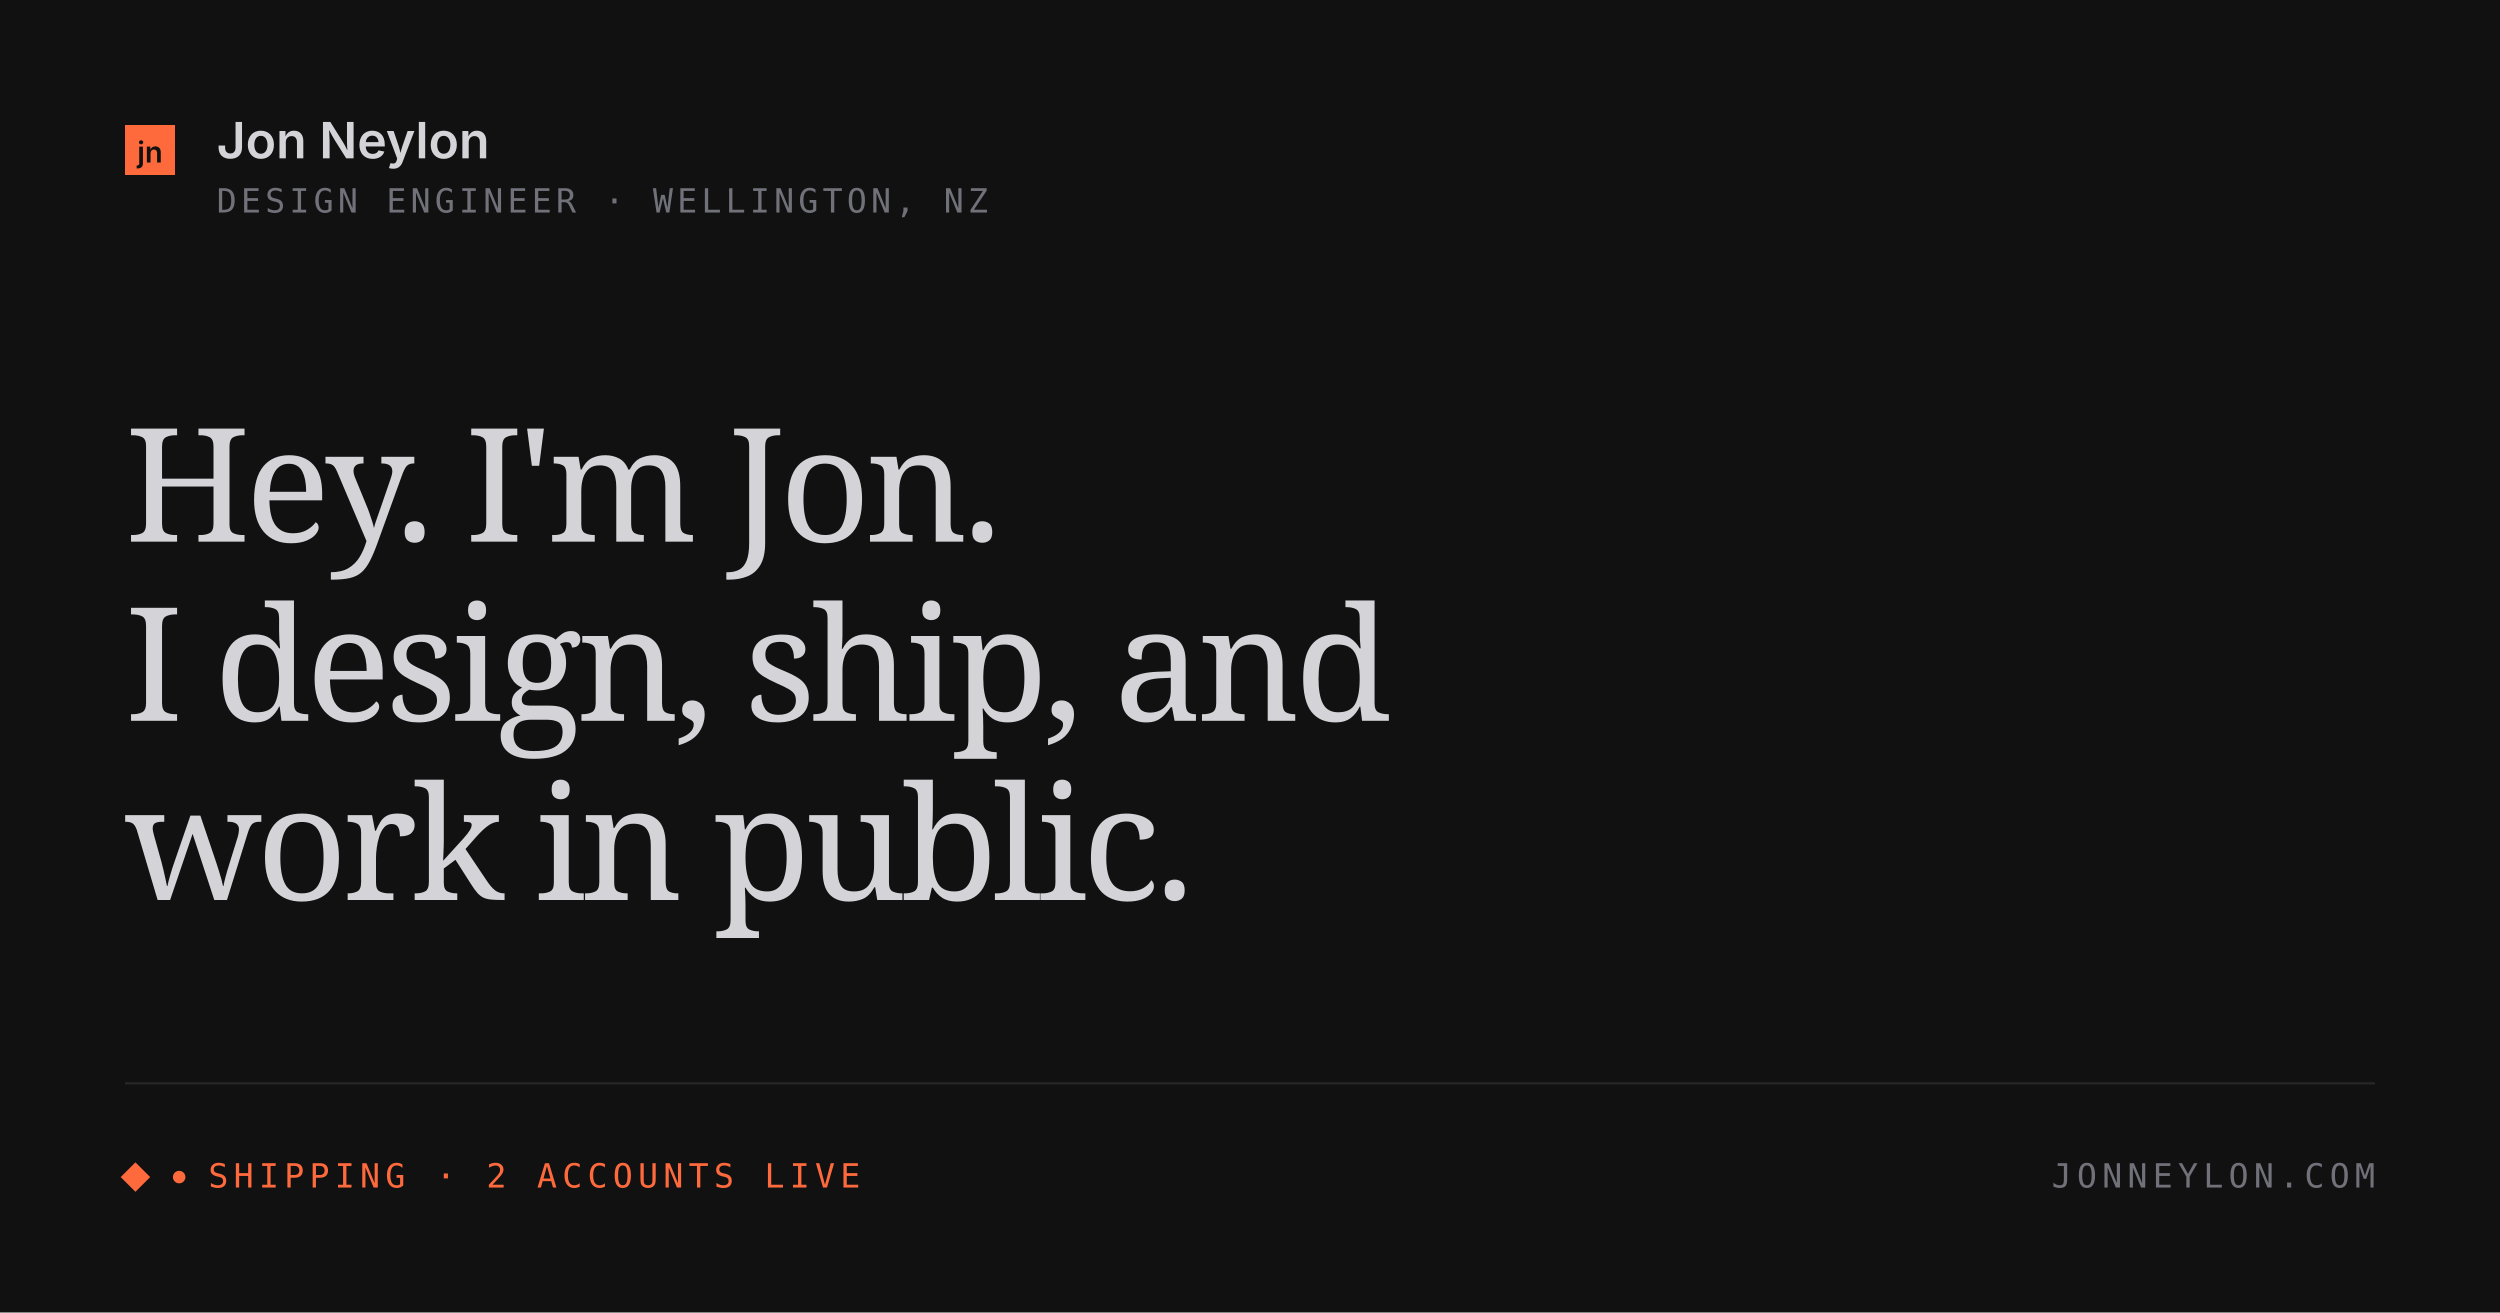
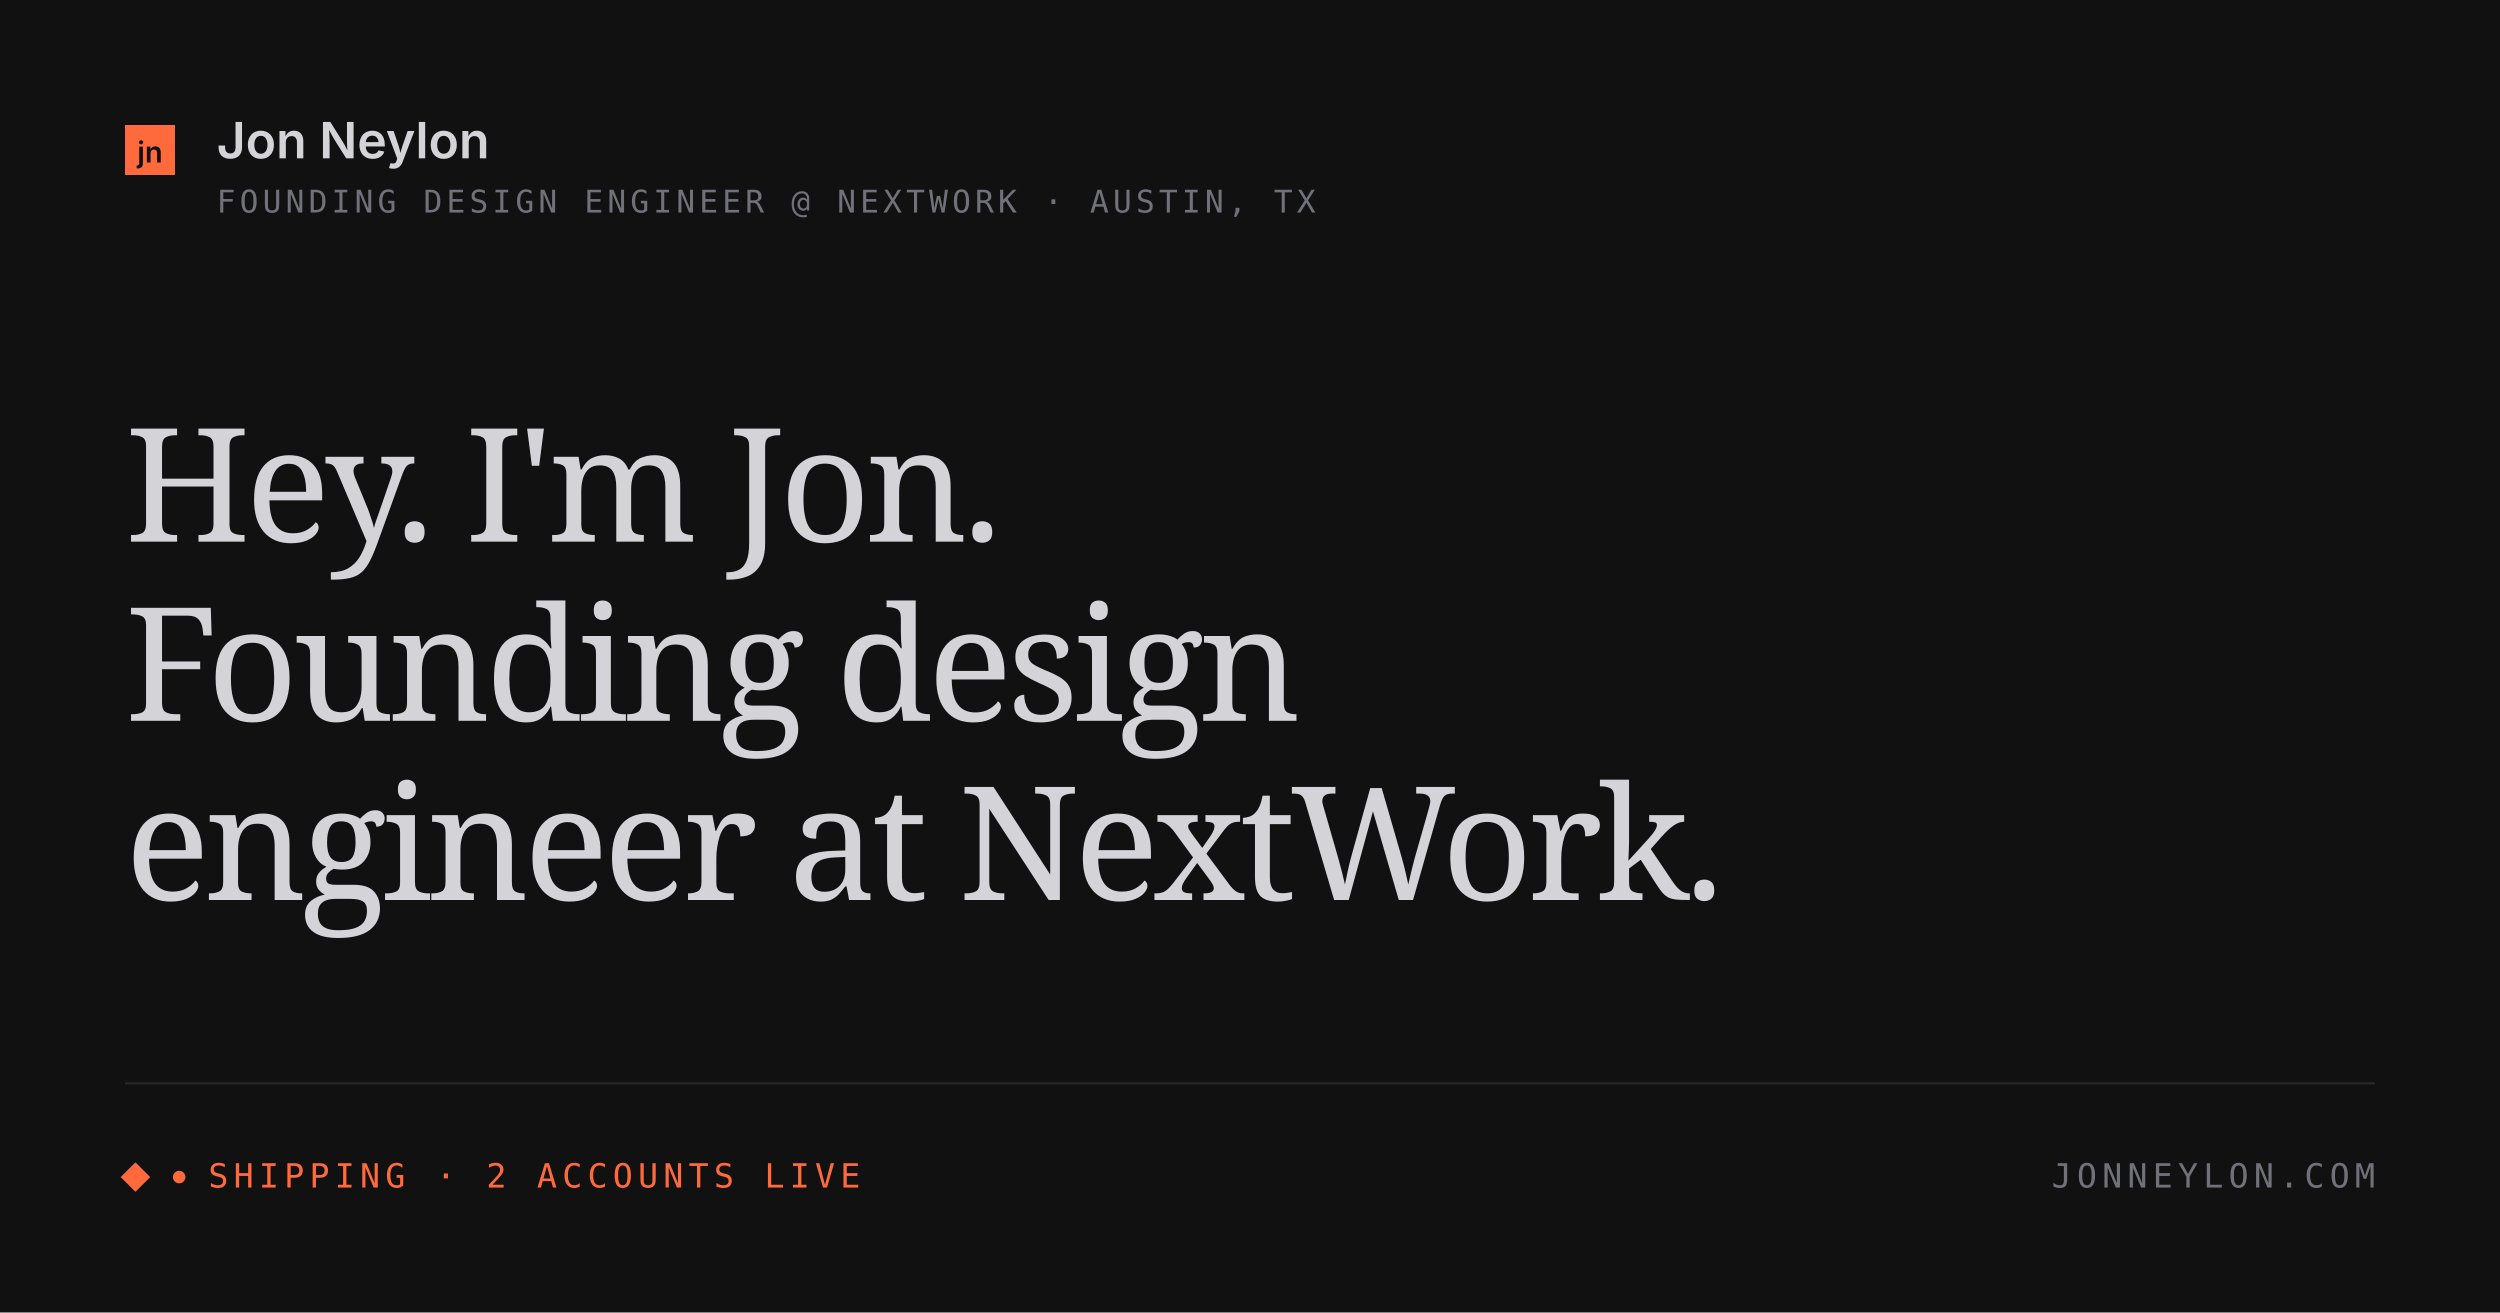
<svg xmlns="http://www.w3.org/2000/svg" viewBox="0 0 1200 630" width="1200" height="630">
  <rect width="1200" height="630" fill="#111111" />
  <rect x="60" y="60" width="24" height="24" fill="#FF6A3D" />
  <text x="72" y="78" font-family="Inter, system-ui, sans-serif" font-size="14" font-weight="600" fill="#111111" text-anchor="middle">jn</text>
  <text x="104" y="76" font-family="Inter, system-ui, sans-serif" font-size="24" font-weight="600" fill="#D4D4D8">Jon Neylon</text>
-   <text x="104" y="102" font-family="ui-monospace, 'SF Mono', 'JetBrains Mono', monospace" font-size="16" fill="#71717A" letter-spacing="2">DESIGN ENGINEER · WELLINGTON, NZ</text>
+   <text x="104" y="102" font-family="ui-monospace, 'SF Mono', 'JetBrains Mono', monospace" font-size="15" fill="#71717A" letter-spacing="2">FOUNDING DESIGN ENGINEER @ NEXTWORK · AUSTIN, TX</text>
  <text font-family="'Playfair Display', Georgia, serif" font-size="76" font-weight="400" fill="#D4D4D8" letter-spacing="-2.5">
    <tspan x="60" y="260">Hey. I'm Jon.</tspan>
-     <tspan x="60" dy="86">I design, ship, and</tspan>
-     <tspan x="60" dy="86">work in public.</tspan>
+     <tspan x="60" dy="86">Founding design</tspan>
+     <tspan x="60" dy="86">engineer at NextWork.</tspan>
  </text>
  <line x1="60" y1="520" x2="1140" y2="520" stroke="#27272A" stroke-width="1" />
  <rect x="60" y="560" width="10" height="10" fill="#FF6A3D" transform="rotate(45 65 565)" />
  <circle cx="86" cy="565" r="3" fill="#FF6A3D" />
  <text x="100" y="570" font-family="ui-monospace, 'SF Mono', 'JetBrains Mono', monospace" font-size="16" fill="#FF6A3D" letter-spacing="2.5">SHIPPING · 2 ACCOUNTS LIVE</text>
  <text x="1140" y="570" font-family="ui-monospace, 'SF Mono', 'JetBrains Mono', monospace" font-size="16" fill="#71717A" letter-spacing="2.5" text-anchor="end">JONNEYLON.COM</text>
</svg>
